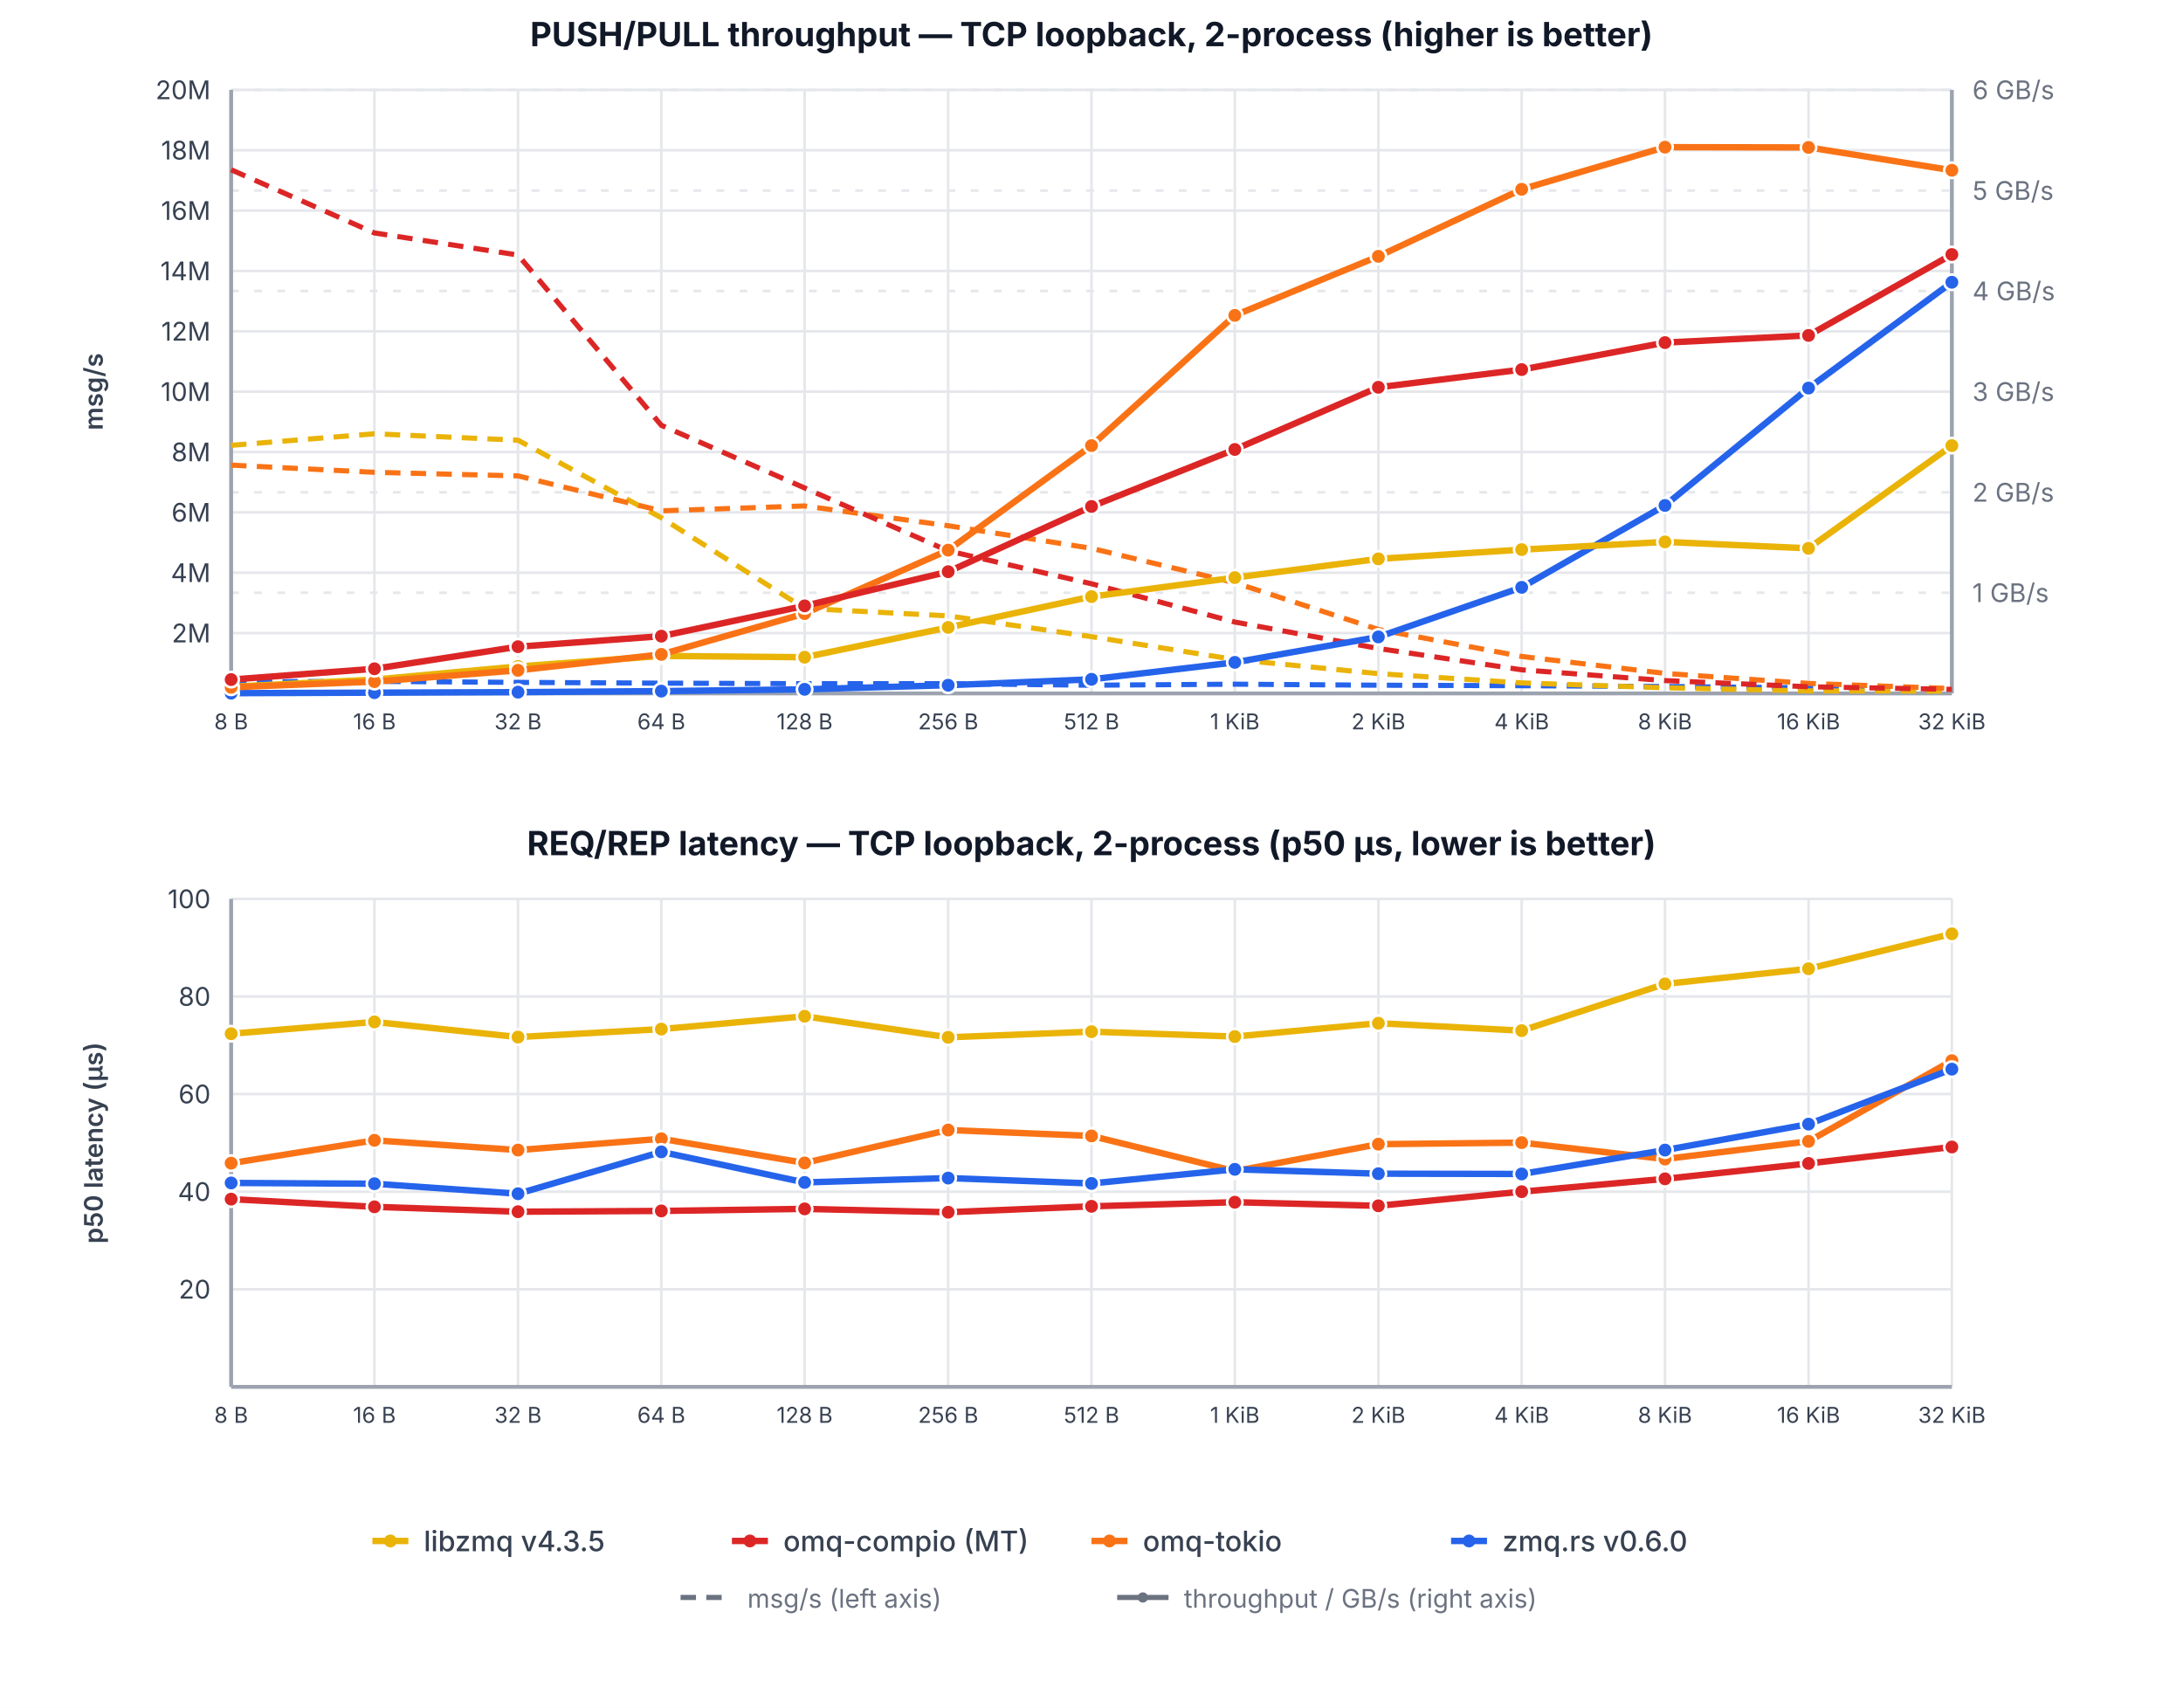
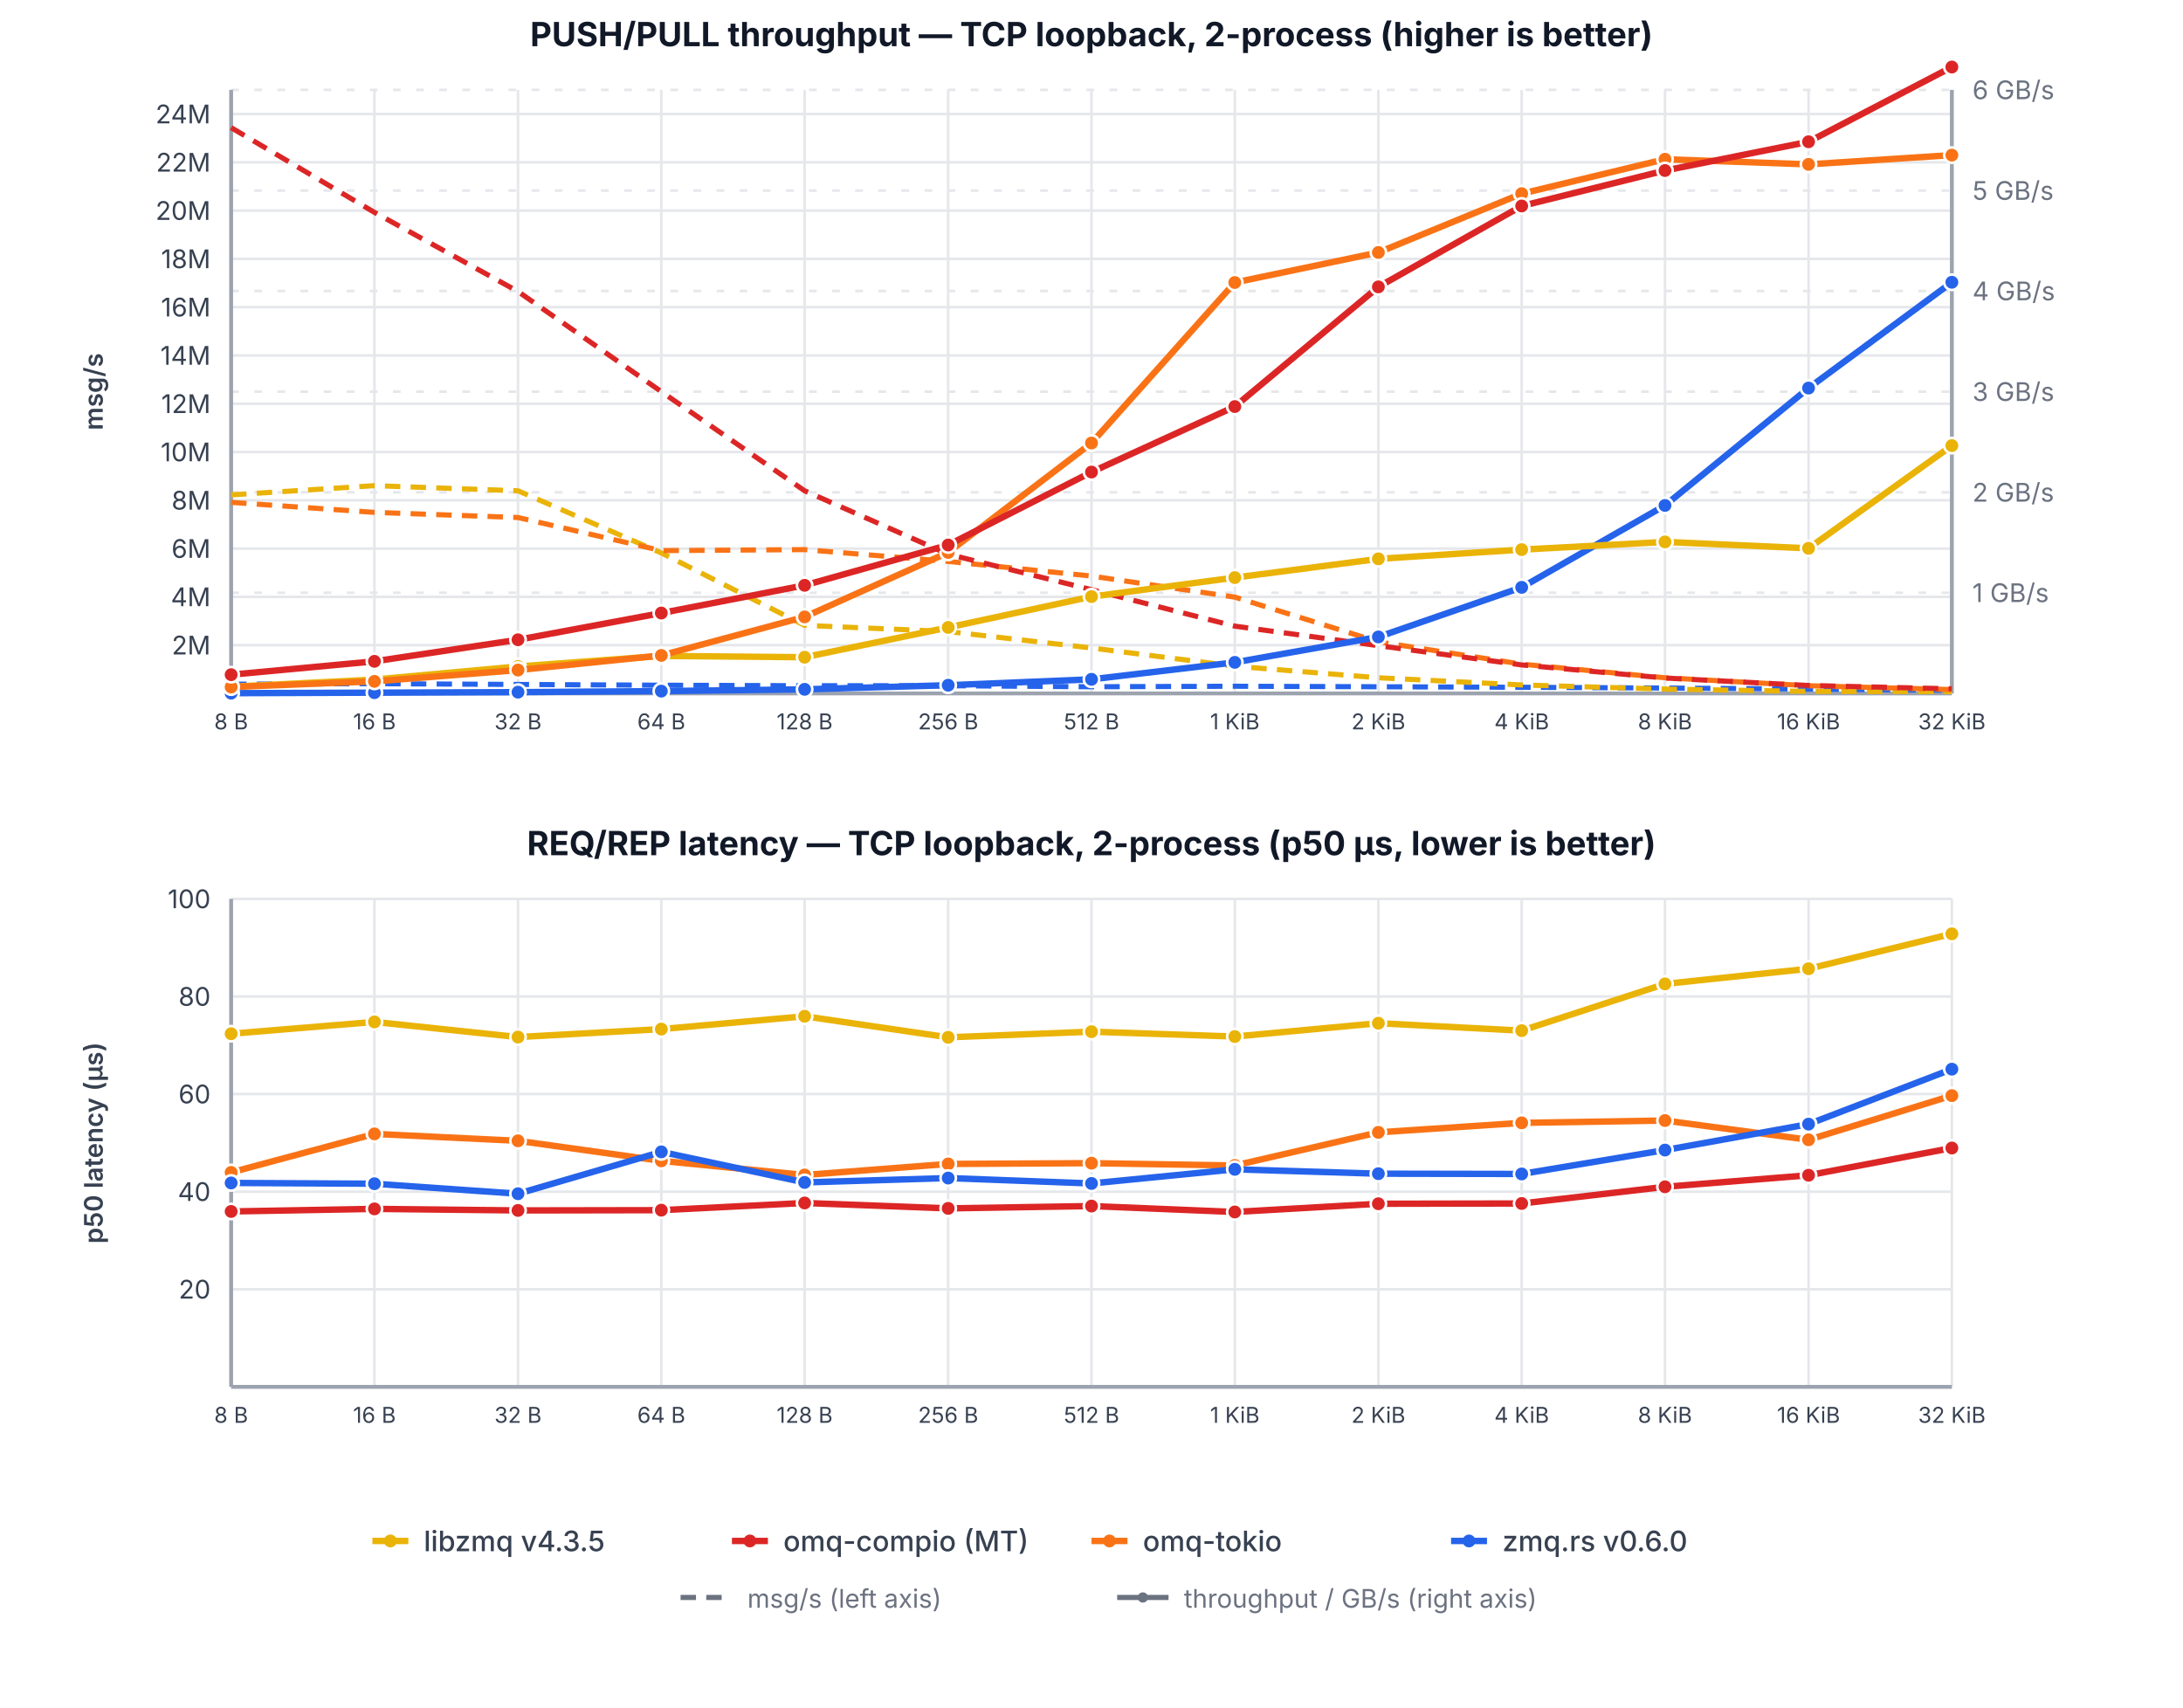
<svg xmlns="http://www.w3.org/2000/svg" viewBox="0 0 850 665" font-family="system-ui, -apple-system, sans-serif">
  <rect width="850" height="665" fill="white" />
  <text x="425.0" y="18.0" text-anchor="middle" fill="#111827" font-size="13" font-weight="700">PUSH/PULL throughput — TCP loopback, 2-process (higher is better)</text>
-   <line x1="90.0" y1="246.5" x2="760.0" y2="246.5" stroke="#e5e7eb" stroke-width="1" />
-   <text x="82.0" y="246.5" text-anchor="end" dominant-baseline="middle" fill="#374151" font-size="10">2M</text>
-   <line x1="90.0" y1="223.0" x2="760.0" y2="223.0" stroke="#e5e7eb" stroke-width="1" />
-   <text x="82.0" y="223.0" text-anchor="end" dominant-baseline="middle" fill="#374151" font-size="10">4M</text>
-   <line x1="90.0" y1="199.5" x2="760.0" y2="199.5" stroke="#e5e7eb" stroke-width="1" />
-   <text x="82.0" y="199.5" text-anchor="end" dominant-baseline="middle" fill="#374151" font-size="10">6M</text>
+   <line x1="90.0" y1="251.2" x2="760.0" y2="251.2" stroke="#e5e7eb" stroke-width="1" />
+   <text x="82.0" y="251.2" text-anchor="end" dominant-baseline="middle" fill="#374151" font-size="10">2M</text>
+   <line x1="90.0" y1="232.4" x2="760.0" y2="232.4" stroke="#e5e7eb" stroke-width="1" />
+   <text x="82.0" y="232.4" text-anchor="end" dominant-baseline="middle" fill="#374151" font-size="10">4M</text>
+   <line x1="90.0" y1="213.6" x2="760.0" y2="213.6" stroke="#e5e7eb" stroke-width="1" />
+   <text x="82.0" y="213.6" text-anchor="end" dominant-baseline="middle" fill="#374151" font-size="10">6M</text>
+   <line x1="90.0" y1="194.8" x2="760.0" y2="194.8" stroke="#e5e7eb" stroke-width="1" />
+   <text x="82.0" y="194.8" text-anchor="end" dominant-baseline="middle" fill="#374151" font-size="10">8M</text>
  <line x1="90.0" y1="176.0" x2="760.0" y2="176.0" stroke="#e5e7eb" stroke-width="1" />
-   <text x="82.0" y="176.0" text-anchor="end" dominant-baseline="middle" fill="#374151" font-size="10">8M</text>
-   <line x1="90.0" y1="152.5" x2="760.0" y2="152.5" stroke="#e5e7eb" stroke-width="1" />
-   <text x="82.0" y="152.5" text-anchor="end" dominant-baseline="middle" fill="#374151" font-size="10">10M</text>
-   <line x1="90.0" y1="129.0" x2="760.0" y2="129.0" stroke="#e5e7eb" stroke-width="1" />
-   <text x="82.0" y="129.0" text-anchor="end" dominant-baseline="middle" fill="#374151" font-size="10">12M</text>
-   <line x1="90.0" y1="105.5" x2="760.0" y2="105.5" stroke="#e5e7eb" stroke-width="1" />
-   <text x="82.0" y="105.5" text-anchor="end" dominant-baseline="middle" fill="#374151" font-size="10">14M</text>
+   <text x="82.0" y="176.0" text-anchor="end" dominant-baseline="middle" fill="#374151" font-size="10">10M</text>
+   <line x1="90.0" y1="157.2" x2="760.0" y2="157.2" stroke="#e5e7eb" stroke-width="1" />
+   <text x="82.0" y="157.2" text-anchor="end" dominant-baseline="middle" fill="#374151" font-size="10">12M</text>
+   <line x1="90.0" y1="138.4" x2="760.0" y2="138.4" stroke="#e5e7eb" stroke-width="1" />
+   <text x="82.0" y="138.4" text-anchor="end" dominant-baseline="middle" fill="#374151" font-size="10">14M</text>
+   <line x1="90.0" y1="119.6" x2="760.0" y2="119.6" stroke="#e5e7eb" stroke-width="1" />
+   <text x="82.0" y="119.6" text-anchor="end" dominant-baseline="middle" fill="#374151" font-size="10">16M</text>
+   <line x1="90.0" y1="100.8" x2="760.0" y2="100.8" stroke="#e5e7eb" stroke-width="1" />
+   <text x="82.0" y="100.8" text-anchor="end" dominant-baseline="middle" fill="#374151" font-size="10">18M</text>
  <line x1="90.0" y1="82.0" x2="760.0" y2="82.0" stroke="#e5e7eb" stroke-width="1" />
-   <text x="82.0" y="82.0" text-anchor="end" dominant-baseline="middle" fill="#374151" font-size="10">16M</text>
-   <line x1="90.0" y1="58.5" x2="760.0" y2="58.5" stroke="#e5e7eb" stroke-width="1" />
-   <text x="82.0" y="58.5" text-anchor="end" dominant-baseline="middle" fill="#374151" font-size="10">18M</text>
-   <line x1="90.0" y1="35.0" x2="760.0" y2="35.0" stroke="#e5e7eb" stroke-width="1" />
-   <text x="82.0" y="35.0" text-anchor="end" dominant-baseline="middle" fill="#374151" font-size="10">20M</text>
+   <text x="82.0" y="82.0" text-anchor="end" dominant-baseline="middle" fill="#374151" font-size="10">20M</text>
+   <line x1="90.0" y1="63.2" x2="760.0" y2="63.2" stroke="#e5e7eb" stroke-width="1" />
+   <text x="82.0" y="63.2" text-anchor="end" dominant-baseline="middle" fill="#374151" font-size="10">22M</text>
+   <line x1="90.0" y1="44.4" x2="760.0" y2="44.4" stroke="#e5e7eb" stroke-width="1" />
+   <text x="82.0" y="44.4" text-anchor="end" dominant-baseline="middle" fill="#374151" font-size="10">24M</text>
  <line x1="90.0" y1="230.8" x2="760.0" y2="230.8" stroke="#e5e7eb" stroke-width="1" stroke-dasharray="3,6" />
  <text x="768.0" y="230.8" text-anchor="start" dominant-baseline="middle" fill="#6b7280" font-size="10">1 GB/s</text>
  <line x1="90.0" y1="191.7" x2="760.0" y2="191.7" stroke="#e5e7eb" stroke-width="1" stroke-dasharray="3,6" />
  <text x="768.0" y="191.7" text-anchor="start" dominant-baseline="middle" fill="#6b7280" font-size="10">2 GB/s</text>
  <line x1="90.0" y1="152.5" x2="760.0" y2="152.5" stroke="#e5e7eb" stroke-width="1" stroke-dasharray="3,6" />
  <text x="768.0" y="152.5" text-anchor="start" dominant-baseline="middle" fill="#6b7280" font-size="10">3 GB/s</text>
  <line x1="90.0" y1="113.3" x2="760.0" y2="113.3" stroke="#e5e7eb" stroke-width="1" stroke-dasharray="3,6" />
  <text x="768.0" y="113.3" text-anchor="start" dominant-baseline="middle" fill="#6b7280" font-size="10">4 GB/s</text>
  <line x1="90.0" y1="74.2" x2="760.0" y2="74.2" stroke="#e5e7eb" stroke-width="1" stroke-dasharray="3,6" />
  <text x="768.0" y="74.2" text-anchor="start" dominant-baseline="middle" fill="#6b7280" font-size="10">5 GB/s</text>
  <line x1="90.0" y1="35.0" x2="760.0" y2="35.0" stroke="#e5e7eb" stroke-width="1" stroke-dasharray="3,6" />
  <text x="768.0" y="35.0" text-anchor="start" dominant-baseline="middle" fill="#6b7280" font-size="10">6 GB/s</text>
  <line x1="90.0" y1="35.0" x2="90.0" y2="270.0" stroke="#e5e7eb" stroke-width="1" />
  <line x1="145.8" y1="35.0" x2="145.8" y2="270.0" stroke="#e5e7eb" stroke-width="1" />
  <line x1="201.7" y1="35.0" x2="201.7" y2="270.0" stroke="#e5e7eb" stroke-width="1" />
  <line x1="257.5" y1="35.0" x2="257.5" y2="270.0" stroke="#e5e7eb" stroke-width="1" />
  <line x1="313.3" y1="35.0" x2="313.3" y2="270.0" stroke="#e5e7eb" stroke-width="1" />
  <line x1="369.2" y1="35.0" x2="369.2" y2="270.0" stroke="#e5e7eb" stroke-width="1" />
  <line x1="425.0" y1="35.0" x2="425.0" y2="270.0" stroke="#e5e7eb" stroke-width="1" />
  <line x1="480.8" y1="35.0" x2="480.8" y2="270.0" stroke="#e5e7eb" stroke-width="1" />
  <line x1="536.7" y1="35.0" x2="536.7" y2="270.0" stroke="#e5e7eb" stroke-width="1" />
  <line x1="592.5" y1="35.0" x2="592.5" y2="270.0" stroke="#e5e7eb" stroke-width="1" />
  <line x1="648.3" y1="35.0" x2="648.3" y2="270.0" stroke="#e5e7eb" stroke-width="1" />
  <line x1="704.2" y1="35.0" x2="704.2" y2="270.0" stroke="#e5e7eb" stroke-width="1" />
  <line x1="760.0" y1="35.0" x2="760.0" y2="270.0" stroke="#e5e7eb" stroke-width="1" />
  <line x1="90.0" y1="35.0" x2="90.0" y2="270.0" stroke="#9ca3af" stroke-width="1.5" />
  <line x1="760.0" y1="35.0" x2="760.0" y2="270.0" stroke="#9ca3af" stroke-width="1.5" />
  <line x1="90.0" y1="270.0" x2="760.0" y2="270.0" stroke="#9ca3af" stroke-width="1.5" />
  <text x="40.0" y="152.5" text-anchor="middle" fill="#374151" font-size="10" font-weight="600" transform="rotate(-90,40.0,152.5)">msg/s</text>
-   <polyline points="90.0,265.5 145.8,265.3 201.7,265.7 257.5,266.0 313.3,266.2 369.2,266.2 425.0,266.8 480.8,266.4 536.7,266.8 592.5,267.0 648.3,267.3 704.2,267.8 760.0,268.5" fill="none" stroke="#2563eb" stroke-width="2" stroke-dasharray="6,4" />
-   <polyline points="90.0,173.4 145.8,168.9 201.7,171.4 257.5,201.6 313.3,236.9 369.2,239.8 425.0,247.9 480.8,256.8 536.7,262.3 592.5,265.9 648.3,267.8 704.2,269.0 760.0,269.1" fill="none" stroke="#eab308" stroke-width="2" stroke-dasharray="6,4" />
-   <polyline points="90.0,181.1 145.8,183.9 201.7,185.3 257.5,198.9 313.3,197.0 369.2,204.7 425.0,213.5 480.8,226.9 536.7,245.1 592.5,255.6 648.3,262.2 704.2,266.1 760.0,268.1" fill="none" stroke="#f97316" stroke-width="2" stroke-dasharray="6,4" />
-   <polyline points="90.0,66.1 145.8,90.7 201.7,99.3 257.5,165.6 313.3,190.0 369.2,214.5 425.0,227.3 480.8,242.2 536.7,252.5 592.5,260.8 648.3,265.0 704.2,267.4 760.0,268.4" fill="none" stroke="#dc2626" stroke-width="2" stroke-dasharray="6,4" />
+   <polyline points="90.0,266.4 145.8,266.2 201.7,266.5 257.5,266.8 313.3,267.0 369.2,267.0 425.0,267.4 480.8,267.2 536.7,267.4 592.5,267.6 648.3,267.9 704.2,268.3 760.0,268.8" fill="none" stroke="#2563eb" stroke-width="2" stroke-dasharray="6,4" />
+   <polyline points="90.0,192.7 145.8,189.1 201.7,191.1 257.5,215.3 313.3,243.5 369.2,245.9 425.0,252.3 480.8,259.4 536.7,263.9 592.5,266.7 648.3,268.3 704.2,269.2 760.0,269.3" fill="none" stroke="#eab308" stroke-width="2" stroke-dasharray="6,4" />
+   <polyline points="90.0,195.6 145.8,199.5 201.7,201.5 257.5,214.4 313.3,214.0 369.2,218.6 425.0,224.3 480.8,232.5 536.7,249.9 592.5,258.6 648.3,263.9 704.2,267.0 760.0,268.5" fill="none" stroke="#f97316" stroke-width="2" stroke-dasharray="6,4" />
+   <polyline points="90.0,49.7 145.8,82.7 201.7,113.5 257.5,152.5 313.3,191.1 369.2,215.8 425.0,229.6 480.8,243.8 536.7,251.4 592.5,258.9 648.3,264.0 704.2,266.9 760.0,268.2" fill="none" stroke="#dc2626" stroke-width="2" stroke-dasharray="6,4" />
  <polyline points="90.0,269.9 145.8,269.7 201.7,269.5 257.5,269.1 313.3,268.4 369.2,266.8 425.0,264.5 480.8,257.9 536.7,248.0 592.5,228.7 648.3,196.8 704.2,151.1 760.0,109.9" fill="none" stroke="#2563eb" stroke-width="2.5" stroke-linecap="round" stroke-linejoin="round" />
  <circle cx="90.0" cy="269.9" r="3" fill="#2563eb" stroke="white" stroke-width="1" />
  <circle cx="145.8" cy="269.7" r="3" fill="#2563eb" stroke="white" stroke-width="1" />
  <circle cx="201.7" cy="269.5" r="3" fill="#2563eb" stroke="white" stroke-width="1" />
  <circle cx="257.5" cy="269.1" r="3" fill="#2563eb" stroke="white" stroke-width="1" />
  <circle cx="313.3" cy="268.4" r="3" fill="#2563eb" stroke="white" stroke-width="1" />
  <circle cx="369.2" cy="266.8" r="3" fill="#2563eb" stroke="white" stroke-width="1" />
  <circle cx="425.0" cy="264.5" r="3" fill="#2563eb" stroke="white" stroke-width="1" />
  <circle cx="480.8" cy="257.9" r="3" fill="#2563eb" stroke="white" stroke-width="1" />
  <circle cx="536.7" cy="248.0" r="3" fill="#2563eb" stroke="white" stroke-width="1" />
  <circle cx="592.5" cy="228.7" r="3" fill="#2563eb" stroke="white" stroke-width="1" />
  <circle cx="648.3" cy="196.8" r="3" fill="#2563eb" stroke="white" stroke-width="1" />
  <circle cx="704.2" cy="151.1" r="3" fill="#2563eb" stroke="white" stroke-width="1" />
  <circle cx="760.0" cy="109.9" r="3" fill="#2563eb" stroke="white" stroke-width="1" />
  <polyline points="90.0,267.4 145.8,264.6 201.7,259.5 257.5,255.4 313.3,255.9 369.2,244.3 425.0,232.3 480.8,224.9 536.7,217.6 592.5,214.0 648.3,211.0 704.2,213.5 760.0,173.5" fill="none" stroke="#eab308" stroke-width="2.5" stroke-linecap="round" stroke-linejoin="round" />
  <circle cx="90.0" cy="267.4" r="3" fill="#eab308" stroke="white" stroke-width="1" />
  <circle cx="145.8" cy="264.6" r="3" fill="#eab308" stroke="white" stroke-width="1" />
  <circle cx="201.7" cy="259.5" r="3" fill="#eab308" stroke="white" stroke-width="1" />
  <circle cx="257.5" cy="255.4" r="3" fill="#eab308" stroke="white" stroke-width="1" />
  <circle cx="313.3" cy="255.9" r="3" fill="#eab308" stroke="white" stroke-width="1" />
  <circle cx="369.2" cy="244.3" r="3" fill="#eab308" stroke="white" stroke-width="1" />
  <circle cx="425.0" cy="232.3" r="3" fill="#eab308" stroke="white" stroke-width="1" />
  <circle cx="480.8" cy="224.9" r="3" fill="#eab308" stroke="white" stroke-width="1" />
  <circle cx="536.7" cy="217.6" r="3" fill="#eab308" stroke="white" stroke-width="1" />
  <circle cx="592.5" cy="214.0" r="3" fill="#eab308" stroke="white" stroke-width="1" />
  <circle cx="648.3" cy="211.0" r="3" fill="#eab308" stroke="white" stroke-width="1" />
  <circle cx="704.2" cy="213.5" r="3" fill="#eab308" stroke="white" stroke-width="1" />
  <circle cx="760.0" cy="173.5" r="3" fill="#eab308" stroke="white" stroke-width="1" />
-   <polyline points="90.0,267.6 145.8,265.4 201.7,261.0 257.5,254.8 313.3,238.9 369.2,214.2 425.0,173.5 480.8,122.8 536.7,99.8 592.5,73.7 648.3,57.3 704.2,57.4 760.0,66.3" fill="none" stroke="#f97316" stroke-width="2.5" stroke-linecap="round" stroke-linejoin="round" />
-   <circle cx="90.0" cy="267.6" r="3" fill="#f97316" stroke="white" stroke-width="1" />
-   <circle cx="145.8" cy="265.4" r="3" fill="#f97316" stroke="white" stroke-width="1" />
-   <circle cx="201.7" cy="261.0" r="3" fill="#f97316" stroke="white" stroke-width="1" />
-   <circle cx="257.5" cy="254.8" r="3" fill="#f97316" stroke="white" stroke-width="1" />
-   <circle cx="313.3" cy="238.9" r="3" fill="#f97316" stroke="white" stroke-width="1" />
-   <circle cx="369.2" cy="214.2" r="3" fill="#f97316" stroke="white" stroke-width="1" />
-   <circle cx="425.0" cy="173.5" r="3" fill="#f97316" stroke="white" stroke-width="1" />
-   <circle cx="480.8" cy="122.8" r="3" fill="#f97316" stroke="white" stroke-width="1" />
-   <circle cx="536.7" cy="99.8" r="3" fill="#f97316" stroke="white" stroke-width="1" />
-   <circle cx="592.5" cy="73.7" r="3" fill="#f97316" stroke="white" stroke-width="1" />
-   <circle cx="648.3" cy="57.3" r="3" fill="#f97316" stroke="white" stroke-width="1" />
-   <circle cx="704.2" cy="57.4" r="3" fill="#f97316" stroke="white" stroke-width="1" />
-   <circle cx="760.0" cy="66.3" r="3" fill="#f97316" stroke="white" stroke-width="1" />
-   <polyline points="90.0,264.6 145.8,260.4 201.7,251.8 257.5,247.7 313.3,235.9 369.2,222.6 425.0,197.2 480.8,175.0 536.7,150.8 592.5,143.9 648.3,133.4 704.2,130.6 760.0,99.1" fill="none" stroke="#dc2626" stroke-width="2.5" stroke-linecap="round" stroke-linejoin="round" />
-   <circle cx="90.0" cy="264.6" r="3" fill="#dc2626" stroke="white" stroke-width="1" />
-   <circle cx="145.8" cy="260.4" r="3" fill="#dc2626" stroke="white" stroke-width="1" />
-   <circle cx="201.7" cy="251.8" r="3" fill="#dc2626" stroke="white" stroke-width="1" />
-   <circle cx="257.5" cy="247.7" r="3" fill="#dc2626" stroke="white" stroke-width="1" />
-   <circle cx="313.3" cy="235.9" r="3" fill="#dc2626" stroke="white" stroke-width="1" />
-   <circle cx="369.2" cy="222.6" r="3" fill="#dc2626" stroke="white" stroke-width="1" />
-   <circle cx="425.0" cy="197.2" r="3" fill="#dc2626" stroke="white" stroke-width="1" />
-   <circle cx="480.8" cy="175.0" r="3" fill="#dc2626" stroke="white" stroke-width="1" />
-   <circle cx="536.7" cy="150.8" r="3" fill="#dc2626" stroke="white" stroke-width="1" />
-   <circle cx="592.5" cy="143.9" r="3" fill="#dc2626" stroke="white" stroke-width="1" />
-   <circle cx="648.3" cy="133.4" r="3" fill="#dc2626" stroke="white" stroke-width="1" />
-   <circle cx="704.2" cy="130.6" r="3" fill="#dc2626" stroke="white" stroke-width="1" />
-   <circle cx="760.0" cy="99.1" r="3" fill="#dc2626" stroke="white" stroke-width="1" />
+   <polyline points="90.0,267.5 145.8,265.3 201.7,260.9 257.5,255.2 313.3,240.2 369.2,215.1 425.0,172.5 480.8,110.0 536.7,98.3 592.5,75.4 648.3,62.0 704.2,64.0 760.0,60.4" fill="none" stroke="#f97316" stroke-width="2.5" stroke-linecap="round" stroke-linejoin="round" />
+   <circle cx="90.0" cy="267.5" r="3" fill="#f97316" stroke="white" stroke-width="1" />
+   <circle cx="145.8" cy="265.3" r="3" fill="#f97316" stroke="white" stroke-width="1" />
+   <circle cx="201.7" cy="260.9" r="3" fill="#f97316" stroke="white" stroke-width="1" />
+   <circle cx="257.5" cy="255.2" r="3" fill="#f97316" stroke="white" stroke-width="1" />
+   <circle cx="313.3" cy="240.2" r="3" fill="#f97316" stroke="white" stroke-width="1" />
+   <circle cx="369.2" cy="215.1" r="3" fill="#f97316" stroke="white" stroke-width="1" />
+   <circle cx="425.0" cy="172.5" r="3" fill="#f97316" stroke="white" stroke-width="1" />
+   <circle cx="480.8" cy="110.0" r="3" fill="#f97316" stroke="white" stroke-width="1" />
+   <circle cx="536.7" cy="98.3" r="3" fill="#f97316" stroke="white" stroke-width="1" />
+   <circle cx="592.5" cy="75.4" r="3" fill="#f97316" stroke="white" stroke-width="1" />
+   <circle cx="648.3" cy="62.0" r="3" fill="#f97316" stroke="white" stroke-width="1" />
+   <circle cx="704.2" cy="64.0" r="3" fill="#f97316" stroke="white" stroke-width="1" />
+   <circle cx="760.0" cy="60.4" r="3" fill="#f97316" stroke="white" stroke-width="1" />
+   <polyline points="90.0,262.7 145.8,257.5 201.7,249.1 257.5,238.7 313.3,227.9 369.2,212.2 425.0,183.8 480.8,158.3 536.7,111.7 592.5,80.2 648.3,66.4 704.2,55.2 760.0,26.1" fill="none" stroke="#dc2626" stroke-width="2.5" stroke-linecap="round" stroke-linejoin="round" />
+   <circle cx="90.0" cy="262.7" r="3" fill="#dc2626" stroke="white" stroke-width="1" />
+   <circle cx="145.8" cy="257.5" r="3" fill="#dc2626" stroke="white" stroke-width="1" />
+   <circle cx="201.7" cy="249.1" r="3" fill="#dc2626" stroke="white" stroke-width="1" />
+   <circle cx="257.5" cy="238.7" r="3" fill="#dc2626" stroke="white" stroke-width="1" />
+   <circle cx="313.3" cy="227.9" r="3" fill="#dc2626" stroke="white" stroke-width="1" />
+   <circle cx="369.2" cy="212.2" r="3" fill="#dc2626" stroke="white" stroke-width="1" />
+   <circle cx="425.0" cy="183.8" r="3" fill="#dc2626" stroke="white" stroke-width="1" />
+   <circle cx="480.8" cy="158.3" r="3" fill="#dc2626" stroke="white" stroke-width="1" />
+   <circle cx="536.7" cy="111.7" r="3" fill="#dc2626" stroke="white" stroke-width="1" />
+   <circle cx="592.5" cy="80.2" r="3" fill="#dc2626" stroke="white" stroke-width="1" />
+   <circle cx="648.3" cy="66.4" r="3" fill="#dc2626" stroke="white" stroke-width="1" />
+   <circle cx="704.2" cy="55.2" r="3" fill="#dc2626" stroke="white" stroke-width="1" />
+   <circle cx="760.0" cy="26.1" r="3" fill="#dc2626" stroke="white" stroke-width="1" />
  <text x="90.0" y="284.0" text-anchor="middle" fill="#374151" font-size="8.5">8 B</text>
  <text x="145.8" y="284.0" text-anchor="middle" fill="#374151" font-size="8.5">16 B</text>
  <text x="201.7" y="284.0" text-anchor="middle" fill="#374151" font-size="8.5">32 B</text>
  <text x="257.5" y="284.0" text-anchor="middle" fill="#374151" font-size="8.5">64 B</text>
  <text x="313.3" y="284.0" text-anchor="middle" fill="#374151" font-size="8.5">128 B</text>
  <text x="369.2" y="284.0" text-anchor="middle" fill="#374151" font-size="8.5">256 B</text>
  <text x="425.0" y="284.0" text-anchor="middle" fill="#374151" font-size="8.5">512 B</text>
  <text x="480.8" y="284.0" text-anchor="middle" fill="#374151" font-size="8.5">1 KiB</text>
  <text x="536.7" y="284.0" text-anchor="middle" fill="#374151" font-size="8.5">2 KiB</text>
  <text x="592.5" y="284.0" text-anchor="middle" fill="#374151" font-size="8.5">4 KiB</text>
  <text x="648.3" y="284.0" text-anchor="middle" fill="#374151" font-size="8.5">8 KiB</text>
  <text x="704.2" y="284.0" text-anchor="middle" fill="#374151" font-size="8.5">16 KiB</text>
  <text x="760.0" y="284.0" text-anchor="middle" fill="#374151" font-size="8.5">32 KiB</text>
  <text x="425.0" y="333.0" text-anchor="middle" fill="#111827" font-size="13" font-weight="700">REQ/REP latency — TCP loopback, 2-process (p50 µs, lower is better)</text>
  <line x1="90.0" y1="502.0" x2="760.0" y2="502.0" stroke="#e5e7eb" stroke-width="1" />
  <text x="82.0" y="502.0" text-anchor="end" dominant-baseline="middle" fill="#374151" font-size="10">20</text>
  <line x1="90.0" y1="464.0" x2="760.0" y2="464.0" stroke="#e5e7eb" stroke-width="1" />
  <text x="82.0" y="464.0" text-anchor="end" dominant-baseline="middle" fill="#374151" font-size="10">40</text>
  <line x1="90.0" y1="426.0" x2="760.0" y2="426.0" stroke="#e5e7eb" stroke-width="1" />
  <text x="82.0" y="426.0" text-anchor="end" dominant-baseline="middle" fill="#374151" font-size="10">60</text>
  <line x1="90.0" y1="388.0" x2="760.0" y2="388.0" stroke="#e5e7eb" stroke-width="1" />
  <text x="82.0" y="388.0" text-anchor="end" dominant-baseline="middle" fill="#374151" font-size="10">80</text>
  <line x1="90.0" y1="350.0" x2="760.0" y2="350.0" stroke="#e5e7eb" stroke-width="1" />
  <text x="82.0" y="350.0" text-anchor="end" dominant-baseline="middle" fill="#374151" font-size="10">100</text>
  <line x1="90.0" y1="350.0" x2="90.0" y2="540.0" stroke="#e5e7eb" stroke-width="1" />
  <line x1="145.8" y1="350.0" x2="145.8" y2="540.0" stroke="#e5e7eb" stroke-width="1" />
  <line x1="201.7" y1="350.0" x2="201.7" y2="540.0" stroke="#e5e7eb" stroke-width="1" />
  <line x1="257.5" y1="350.0" x2="257.5" y2="540.0" stroke="#e5e7eb" stroke-width="1" />
  <line x1="313.3" y1="350.0" x2="313.3" y2="540.0" stroke="#e5e7eb" stroke-width="1" />
  <line x1="369.2" y1="350.0" x2="369.2" y2="540.0" stroke="#e5e7eb" stroke-width="1" />
  <line x1="425.0" y1="350.0" x2="425.0" y2="540.0" stroke="#e5e7eb" stroke-width="1" />
  <line x1="480.8" y1="350.0" x2="480.8" y2="540.0" stroke="#e5e7eb" stroke-width="1" />
  <line x1="536.7" y1="350.0" x2="536.7" y2="540.0" stroke="#e5e7eb" stroke-width="1" />
  <line x1="592.5" y1="350.0" x2="592.5" y2="540.0" stroke="#e5e7eb" stroke-width="1" />
  <line x1="648.3" y1="350.0" x2="648.3" y2="540.0" stroke="#e5e7eb" stroke-width="1" />
  <line x1="704.2" y1="350.0" x2="704.2" y2="540.0" stroke="#e5e7eb" stroke-width="1" />
  <line x1="760.0" y1="350.0" x2="760.0" y2="540.0" stroke="#e5e7eb" stroke-width="1" />
  <line x1="90.0" y1="350.0" x2="90.0" y2="540.0" stroke="#9ca3af" stroke-width="1.5" />
  <line x1="90.0" y1="540.0" x2="760.0" y2="540.0" stroke="#9ca3af" stroke-width="1.5" />
  <text x="40.0" y="445.0" text-anchor="middle" fill="#374151" font-size="10" font-weight="600" transform="rotate(-90,40.0,445.0)">p50 latency (µs)</text>
  <polyline points="90.0,402.5 145.8,397.9 201.7,403.8 257.5,400.7 313.3,395.7 369.2,403.9 425.0,401.7 480.8,403.6 536.7,398.4 592.5,401.3 648.3,383.1 704.2,377.2 760.0,363.6" fill="none" stroke="#eab308" stroke-width="2.5" stroke-linecap="round" stroke-linejoin="round" />
  <circle cx="90.0" cy="402.5" r="3" fill="#eab308" stroke="white" stroke-width="1" />
  <circle cx="145.8" cy="397.9" r="3" fill="#eab308" stroke="white" stroke-width="1" />
  <circle cx="201.7" cy="403.8" r="3" fill="#eab308" stroke="white" stroke-width="1" />
  <circle cx="257.5" cy="400.7" r="3" fill="#eab308" stroke="white" stroke-width="1" />
  <circle cx="313.3" cy="395.7" r="3" fill="#eab308" stroke="white" stroke-width="1" />
  <circle cx="369.2" cy="403.9" r="3" fill="#eab308" stroke="white" stroke-width="1" />
  <circle cx="425.0" cy="401.7" r="3" fill="#eab308" stroke="white" stroke-width="1" />
  <circle cx="480.8" cy="403.6" r="3" fill="#eab308" stroke="white" stroke-width="1" />
  <circle cx="536.7" cy="398.4" r="3" fill="#eab308" stroke="white" stroke-width="1" />
  <circle cx="592.5" cy="401.3" r="3" fill="#eab308" stroke="white" stroke-width="1" />
  <circle cx="648.3" cy="383.1" r="3" fill="#eab308" stroke="white" stroke-width="1" />
  <circle cx="704.2" cy="377.2" r="3" fill="#eab308" stroke="white" stroke-width="1" />
  <circle cx="760.0" cy="363.6" r="3" fill="#eab308" stroke="white" stroke-width="1" />
-   <polyline points="90.0,452.9 145.8,444.0 201.7,447.8 257.5,443.4 313.3,452.8 369.2,440.0 425.0,442.3 480.8,456.0 536.7,445.5 592.5,444.9 648.3,451.3 704.2,444.4 760.0,413.0" fill="none" stroke="#f97316" stroke-width="2.5" stroke-linecap="round" stroke-linejoin="round" />
-   <circle cx="90.0" cy="452.9" r="3" fill="#f97316" stroke="white" stroke-width="1" />
-   <circle cx="145.8" cy="444.0" r="3" fill="#f97316" stroke="white" stroke-width="1" />
-   <circle cx="201.7" cy="447.8" r="3" fill="#f97316" stroke="white" stroke-width="1" />
-   <circle cx="257.5" cy="443.4" r="3" fill="#f97316" stroke="white" stroke-width="1" />
-   <circle cx="313.3" cy="452.8" r="3" fill="#f97316" stroke="white" stroke-width="1" />
-   <circle cx="369.2" cy="440.0" r="3" fill="#f97316" stroke="white" stroke-width="1" />
-   <circle cx="425.0" cy="442.3" r="3" fill="#f97316" stroke="white" stroke-width="1" />
-   <circle cx="480.8" cy="456.0" r="3" fill="#f97316" stroke="white" stroke-width="1" />
-   <circle cx="536.7" cy="445.5" r="3" fill="#f97316" stroke="white" stroke-width="1" />
-   <circle cx="592.5" cy="444.9" r="3" fill="#f97316" stroke="white" stroke-width="1" />
-   <circle cx="648.3" cy="451.3" r="3" fill="#f97316" stroke="white" stroke-width="1" />
-   <circle cx="704.2" cy="444.4" r="3" fill="#f97316" stroke="white" stroke-width="1" />
-   <circle cx="760.0" cy="413.0" r="3" fill="#f97316" stroke="white" stroke-width="1" />
+   <polyline points="90.0,456.5 145.8,441.5 201.7,444.2 257.5,452.0 313.3,457.5 369.2,453.2 425.0,452.9 480.8,453.8 536.7,440.9 592.5,437.2 648.3,436.3 704.2,443.8 760.0,426.6" fill="none" stroke="#f97316" stroke-width="2.5" stroke-linecap="round" stroke-linejoin="round" />
+   <circle cx="90.0" cy="456.5" r="3" fill="#f97316" stroke="white" stroke-width="1" />
+   <circle cx="145.8" cy="441.5" r="3" fill="#f97316" stroke="white" stroke-width="1" />
+   <circle cx="201.7" cy="444.2" r="3" fill="#f97316" stroke="white" stroke-width="1" />
+   <circle cx="257.5" cy="452.0" r="3" fill="#f97316" stroke="white" stroke-width="1" />
+   <circle cx="313.3" cy="457.5" r="3" fill="#f97316" stroke="white" stroke-width="1" />
+   <circle cx="369.2" cy="453.2" r="3" fill="#f97316" stroke="white" stroke-width="1" />
+   <circle cx="425.0" cy="452.9" r="3" fill="#f97316" stroke="white" stroke-width="1" />
+   <circle cx="480.8" cy="453.8" r="3" fill="#f97316" stroke="white" stroke-width="1" />
+   <circle cx="536.7" cy="440.9" r="3" fill="#f97316" stroke="white" stroke-width="1" />
+   <circle cx="592.5" cy="437.2" r="3" fill="#f97316" stroke="white" stroke-width="1" />
+   <circle cx="648.3" cy="436.3" r="3" fill="#f97316" stroke="white" stroke-width="1" />
+   <circle cx="704.2" cy="443.8" r="3" fill="#f97316" stroke="white" stroke-width="1" />
+   <circle cx="760.0" cy="426.6" r="3" fill="#f97316" stroke="white" stroke-width="1" />
  <polyline points="90.0,460.6 145.8,460.9 201.7,464.8 257.5,448.5 313.3,460.4 369.2,458.7 425.0,460.8 480.8,455.3 536.7,457.0 592.5,457.1 648.3,447.8 704.2,437.7 760.0,416.3" fill="none" stroke="#2563eb" stroke-width="2.5" stroke-linecap="round" stroke-linejoin="round" />
  <circle cx="90.0" cy="460.6" r="3" fill="#2563eb" stroke="white" stroke-width="1" />
  <circle cx="145.8" cy="460.9" r="3" fill="#2563eb" stroke="white" stroke-width="1" />
  <circle cx="201.7" cy="464.8" r="3" fill="#2563eb" stroke="white" stroke-width="1" />
  <circle cx="257.5" cy="448.5" r="3" fill="#2563eb" stroke="white" stroke-width="1" />
  <circle cx="313.3" cy="460.4" r="3" fill="#2563eb" stroke="white" stroke-width="1" />
  <circle cx="369.2" cy="458.7" r="3" fill="#2563eb" stroke="white" stroke-width="1" />
  <circle cx="425.0" cy="460.8" r="3" fill="#2563eb" stroke="white" stroke-width="1" />
  <circle cx="480.8" cy="455.3" r="3" fill="#2563eb" stroke="white" stroke-width="1" />
  <circle cx="536.7" cy="457.0" r="3" fill="#2563eb" stroke="white" stroke-width="1" />
  <circle cx="592.5" cy="457.1" r="3" fill="#2563eb" stroke="white" stroke-width="1" />
  <circle cx="648.3" cy="447.8" r="3" fill="#2563eb" stroke="white" stroke-width="1" />
  <circle cx="704.2" cy="437.7" r="3" fill="#2563eb" stroke="white" stroke-width="1" />
  <circle cx="760.0" cy="416.3" r="3" fill="#2563eb" stroke="white" stroke-width="1" />
-   <polyline points="90.0,466.9 145.8,469.9 201.7,471.8 257.5,471.5 313.3,470.7 369.2,472.0 425.0,469.7 480.8,468.1 536.7,469.5 592.5,464.0 648.3,459.0 704.2,453.0 760.0,446.6" fill="none" stroke="#dc2626" stroke-width="2.5" stroke-linecap="round" stroke-linejoin="round" />
-   <circle cx="90.0" cy="466.9" r="3" fill="#dc2626" stroke="white" stroke-width="1" />
-   <circle cx="145.8" cy="469.9" r="3" fill="#dc2626" stroke="white" stroke-width="1" />
-   <circle cx="201.7" cy="471.8" r="3" fill="#dc2626" stroke="white" stroke-width="1" />
-   <circle cx="257.5" cy="471.5" r="3" fill="#dc2626" stroke="white" stroke-width="1" />
-   <circle cx="313.3" cy="470.7" r="3" fill="#dc2626" stroke="white" stroke-width="1" />
-   <circle cx="369.2" cy="472.0" r="3" fill="#dc2626" stroke="white" stroke-width="1" />
-   <circle cx="425.0" cy="469.7" r="3" fill="#dc2626" stroke="white" stroke-width="1" />
-   <circle cx="480.8" cy="468.1" r="3" fill="#dc2626" stroke="white" stroke-width="1" />
-   <circle cx="536.7" cy="469.5" r="3" fill="#dc2626" stroke="white" stroke-width="1" />
-   <circle cx="592.5" cy="464.0" r="3" fill="#dc2626" stroke="white" stroke-width="1" />
-   <circle cx="648.3" cy="459.0" r="3" fill="#dc2626" stroke="white" stroke-width="1" />
-   <circle cx="704.2" cy="453.0" r="3" fill="#dc2626" stroke="white" stroke-width="1" />
-   <circle cx="760.0" cy="446.6" r="3" fill="#dc2626" stroke="white" stroke-width="1" />
+   <polyline points="90.0,471.7 145.8,470.7 201.7,471.3 257.5,471.2 313.3,468.4 369.2,470.5 425.0,469.6 480.8,471.9 536.7,468.7 592.5,468.6 648.3,462.1 704.2,457.6 760.0,447.0" fill="none" stroke="#dc2626" stroke-width="2.5" stroke-linecap="round" stroke-linejoin="round" />
+   <circle cx="90.0" cy="471.7" r="3" fill="#dc2626" stroke="white" stroke-width="1" />
+   <circle cx="145.8" cy="470.7" r="3" fill="#dc2626" stroke="white" stroke-width="1" />
+   <circle cx="201.7" cy="471.3" r="3" fill="#dc2626" stroke="white" stroke-width="1" />
+   <circle cx="257.5" cy="471.2" r="3" fill="#dc2626" stroke="white" stroke-width="1" />
+   <circle cx="313.3" cy="468.4" r="3" fill="#dc2626" stroke="white" stroke-width="1" />
+   <circle cx="369.2" cy="470.5" r="3" fill="#dc2626" stroke="white" stroke-width="1" />
+   <circle cx="425.0" cy="469.6" r="3" fill="#dc2626" stroke="white" stroke-width="1" />
+   <circle cx="480.8" cy="471.9" r="3" fill="#dc2626" stroke="white" stroke-width="1" />
+   <circle cx="536.7" cy="468.7" r="3" fill="#dc2626" stroke="white" stroke-width="1" />
+   <circle cx="592.5" cy="468.6" r="3" fill="#dc2626" stroke="white" stroke-width="1" />
+   <circle cx="648.3" cy="462.1" r="3" fill="#dc2626" stroke="white" stroke-width="1" />
+   <circle cx="704.2" cy="457.6" r="3" fill="#dc2626" stroke="white" stroke-width="1" />
+   <circle cx="760.0" cy="447.0" r="3" fill="#dc2626" stroke="white" stroke-width="1" />
  <text x="90.0" y="554.0" text-anchor="middle" fill="#374151" font-size="8.5">8 B</text>
  <text x="145.8" y="554.0" text-anchor="middle" fill="#374151" font-size="8.5">16 B</text>
  <text x="201.7" y="554.0" text-anchor="middle" fill="#374151" font-size="8.5">32 B</text>
  <text x="257.5" y="554.0" text-anchor="middle" fill="#374151" font-size="8.5">64 B</text>
  <text x="313.3" y="554.0" text-anchor="middle" fill="#374151" font-size="8.5">128 B</text>
  <text x="369.2" y="554.0" text-anchor="middle" fill="#374151" font-size="8.5">256 B</text>
  <text x="425.0" y="554.0" text-anchor="middle" fill="#374151" font-size="8.5">512 B</text>
  <text x="480.8" y="554.0" text-anchor="middle" fill="#374151" font-size="8.5">1 KiB</text>
  <text x="536.7" y="554.0" text-anchor="middle" fill="#374151" font-size="8.5">2 KiB</text>
  <text x="592.5" y="554.0" text-anchor="middle" fill="#374151" font-size="8.5">4 KiB</text>
  <text x="648.3" y="554.0" text-anchor="middle" fill="#374151" font-size="8.5">8 KiB</text>
  <text x="704.2" y="554.0" text-anchor="middle" fill="#374151" font-size="8.5">16 KiB</text>
  <text x="760.0" y="554.0" text-anchor="middle" fill="#374151" font-size="8.5">32 KiB</text>
  <line x1="145" y1="600" x2="159" y2="600" stroke="#eab308" stroke-width="2.5" />
  <circle cx="152" cy="600" r="2.5" fill="#eab308" />
  <text x="165" y="604" fill="#374151" font-size="11" font-weight="500">libzmq v4.3.5</text>
  <line x1="285" y1="600" x2="299" y2="600" stroke="#dc2626" stroke-width="2.5" />
  <circle cx="292" cy="600" r="2.5" fill="#dc2626" />
  <text x="305" y="604" fill="#374151" font-size="11" font-weight="500">omq-compio (MT)</text>
  <line x1="425" y1="600" x2="439" y2="600" stroke="#f97316" stroke-width="2.5" />
  <circle cx="432" cy="600" r="2.5" fill="#f97316" />
  <text x="445" y="604" fill="#374151" font-size="11" font-weight="500">omq-tokio</text>
  <line x1="565" y1="600" x2="579" y2="600" stroke="#2563eb" stroke-width="2.5" />
  <circle cx="572" cy="600" r="2.5" fill="#2563eb" />
  <text x="585" y="604" fill="#374151" font-size="11" font-weight="500">zmq.rs v0.6.0</text>
  <line x1="265" y1="622" x2="285" y2="622" stroke="#6b7280" stroke-width="2" stroke-dasharray="6,4" />
  <text x="291" y="626" fill="#6b7280" font-size="10">msg/s (left axis)</text>
  <line x1="435" y1="622" x2="455" y2="622" stroke="#6b7280" stroke-width="2" />
  <circle cx="445" cy="622" r="2" fill="#6b7280" />
  <text x="461" y="626" fill="#6b7280" font-size="10">throughput / GB/s (right axis)</text>
</svg>
